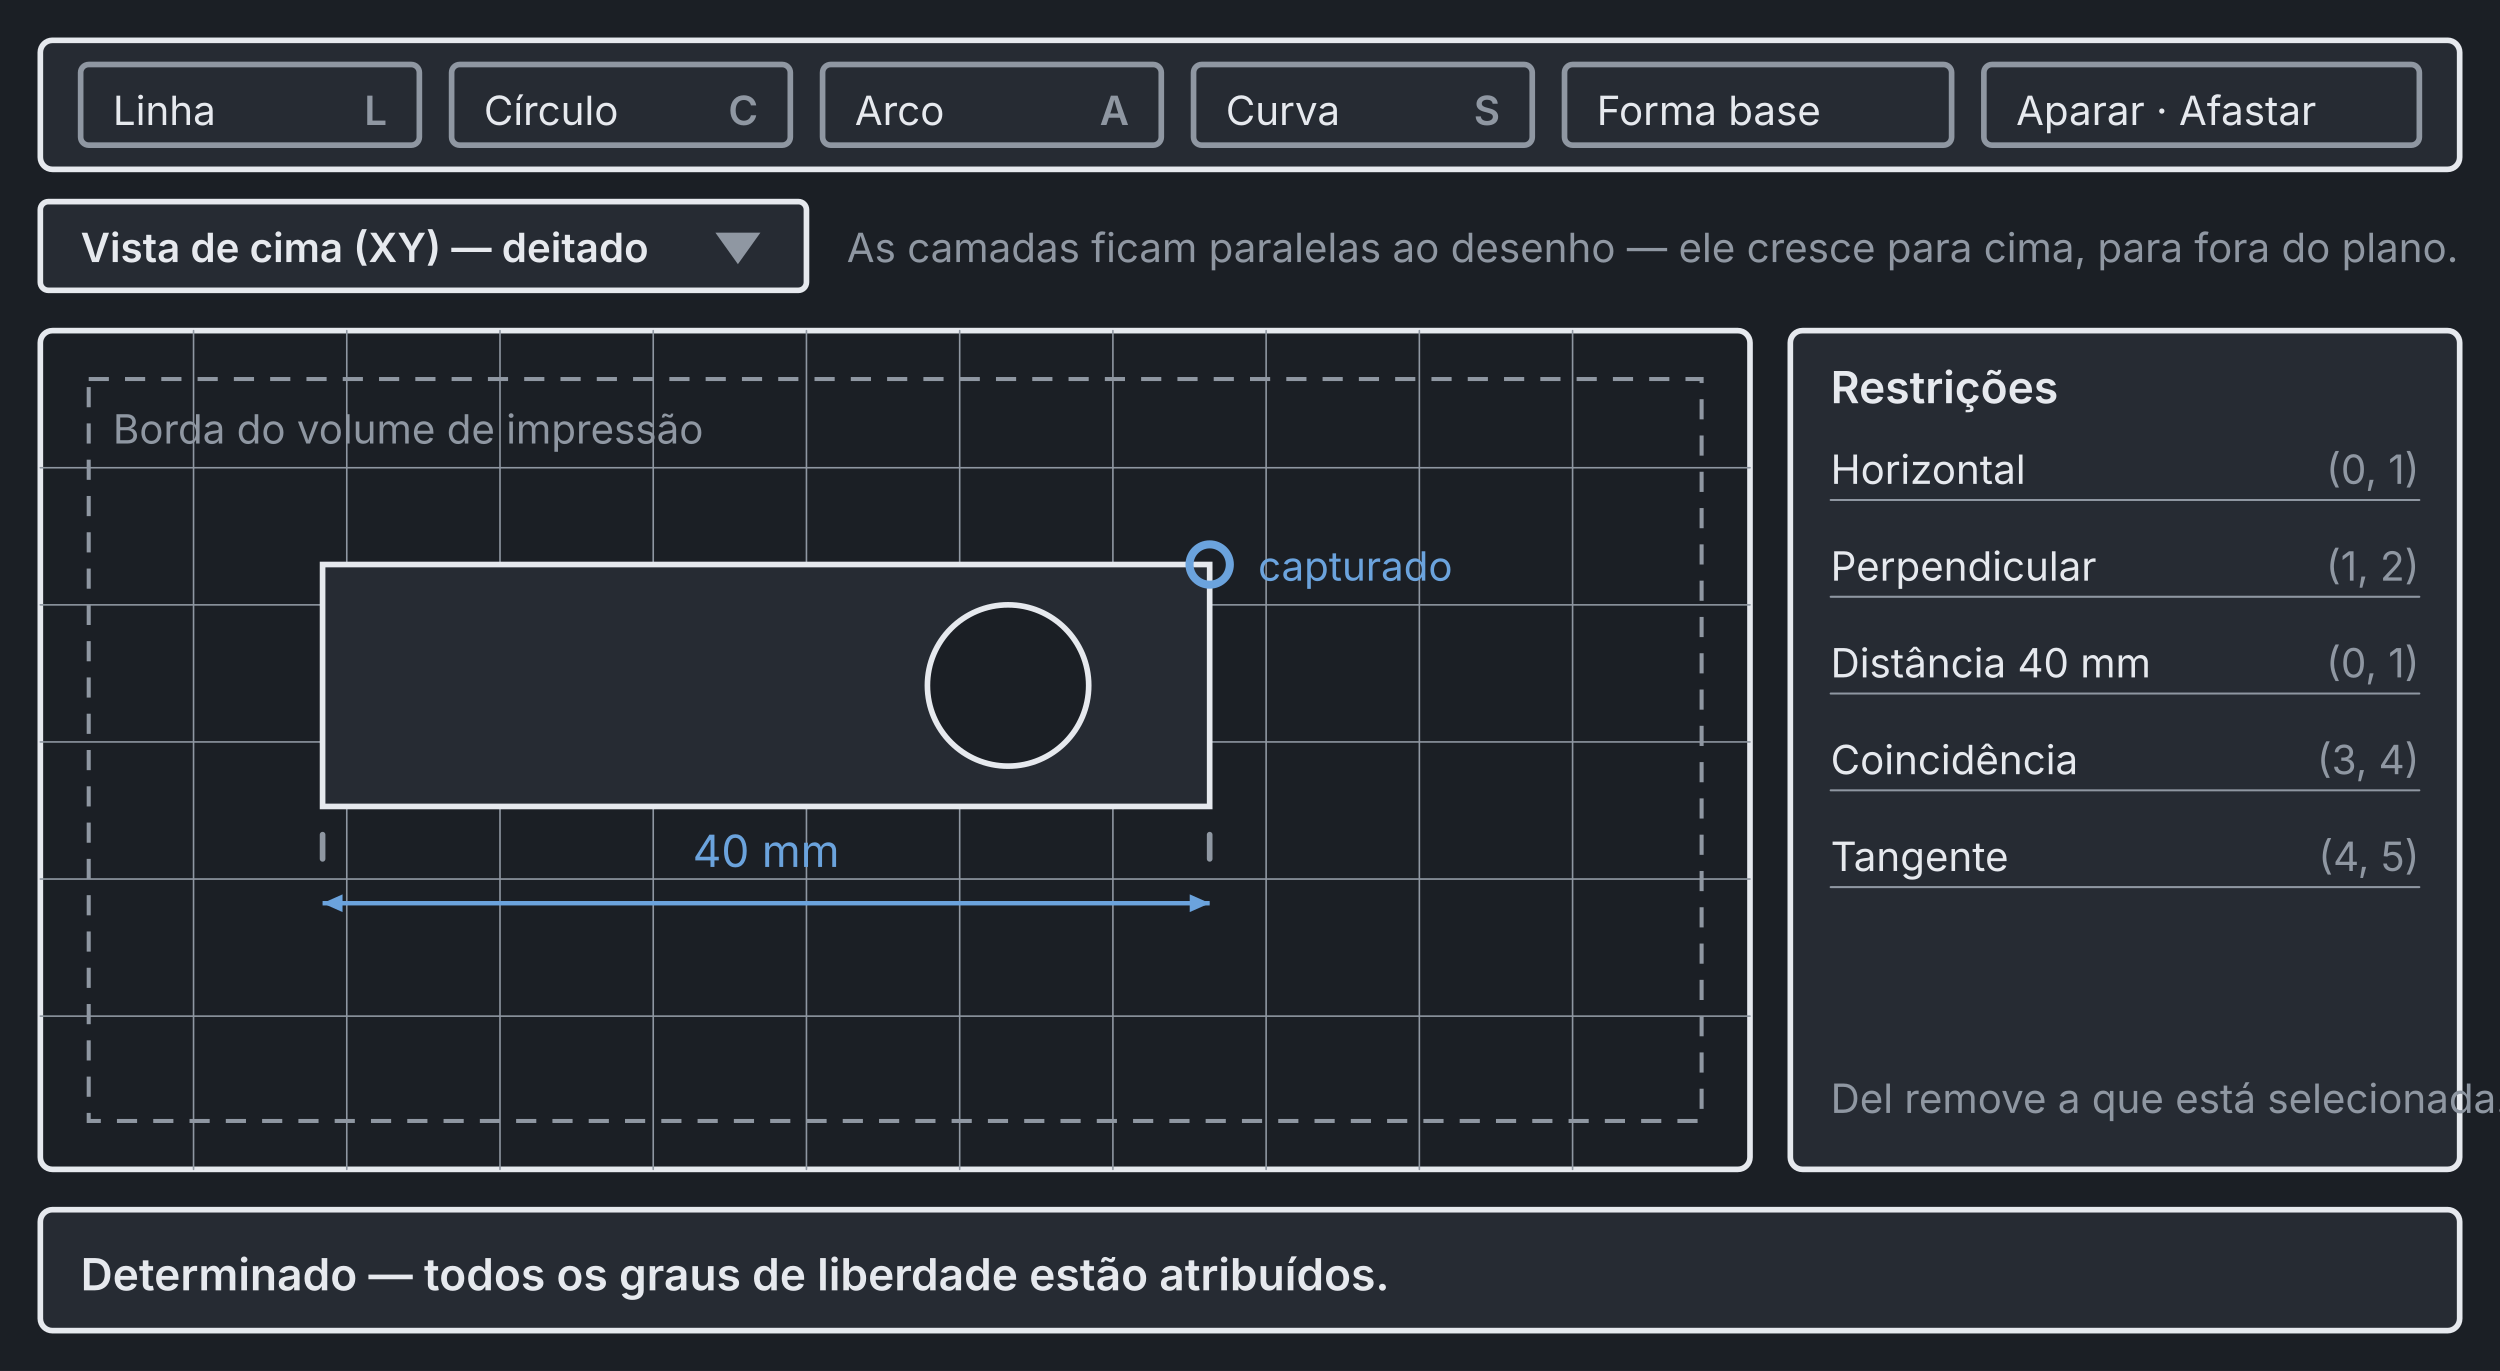
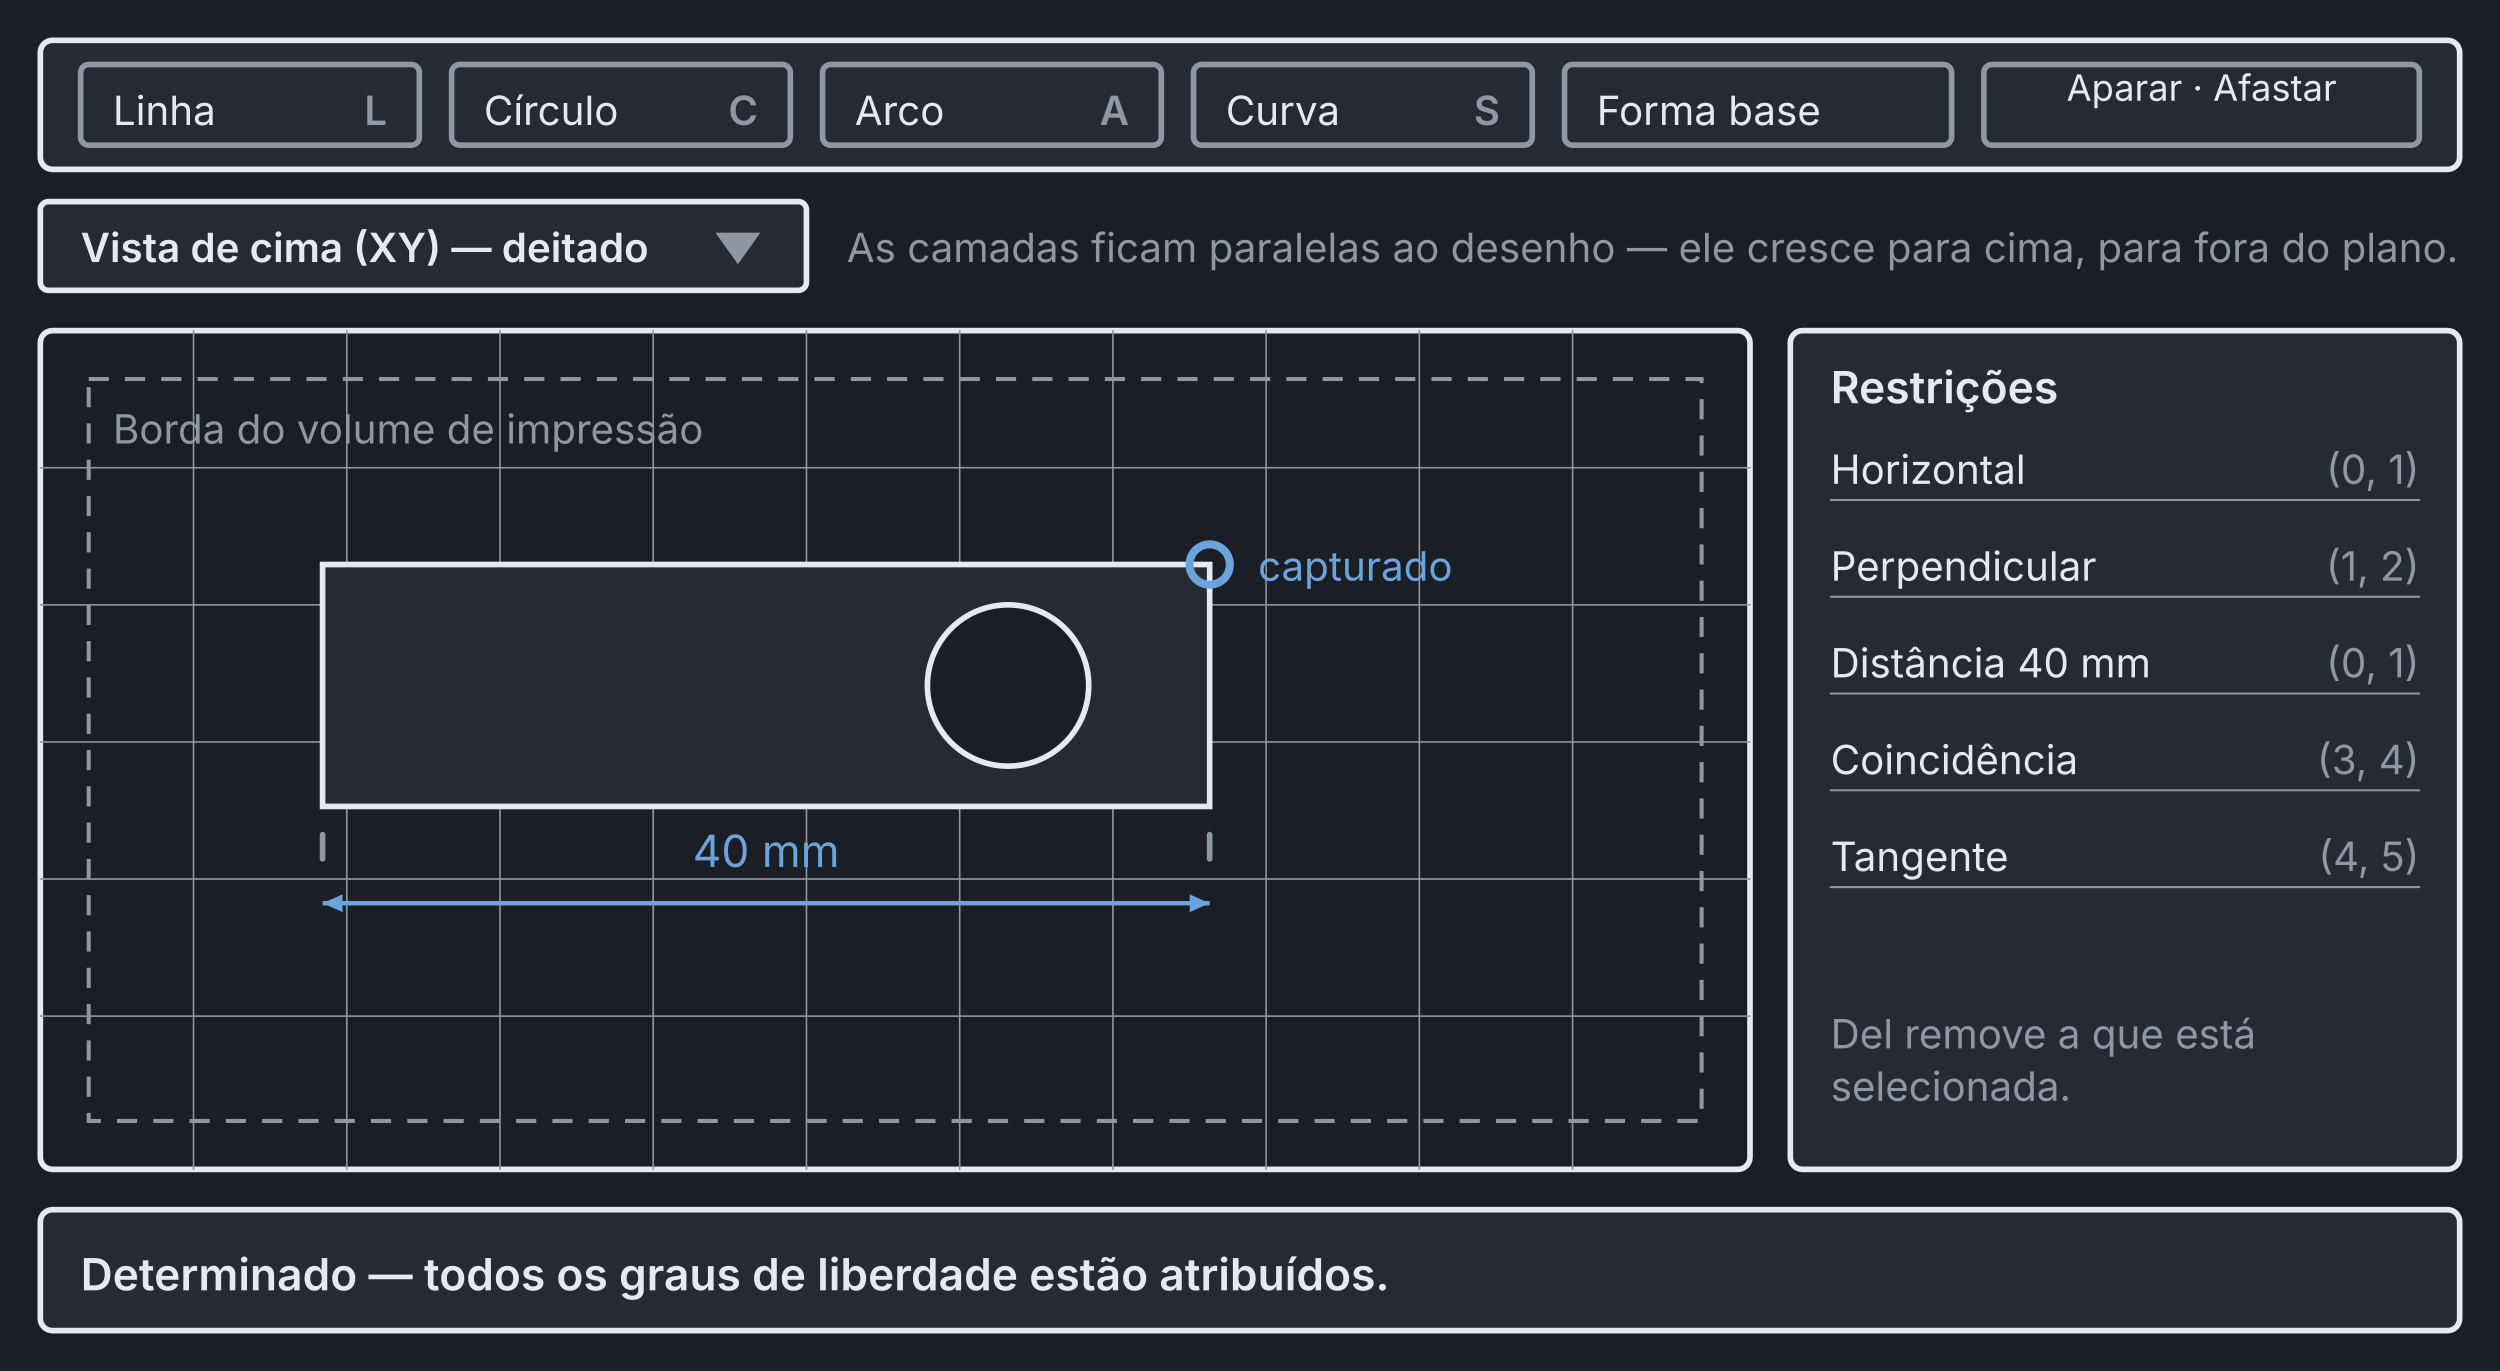
<svg xmlns="http://www.w3.org/2000/svg" viewBox="0 0 620 340" width="620" height="340">
  <defs>
    <marker id="arrow6ba3dd" viewBox="0 0 10 10" refX="9" refY="5" markerWidth="5" markerHeight="5" orient="auto-start-reverse">
      <path d="M 0 1 L 9 5 L 0 9 z" fill="#6ba3dd" />
    </marker>
  </defs>
  <rect x="0" y="0" width="620" height="340" fill="#1b1f25" />
  <rect x="10" y="10" width="600" height="32" rx="3" fill="#262b33" stroke="#e6e9ee" stroke-width="1.4" />
  <rect x="20" y="16" width="84" height="20" rx="2" fill="none" stroke="#8f97a2" stroke-width="1.4" />
  <text x="28" y="31" fill="#e6e9ee" font-size="10" font-family="system-ui, -apple-system, Segoe UI, sans-serif" text-anchor="start">Linha</text>
  <text x="96" y="31" fill="#8f97a2" font-size="10" font-family="system-ui, -apple-system, Segoe UI, sans-serif" text-anchor="end" font-weight="600">L</text>
  <rect x="112" y="16" width="84" height="20" rx="2" fill="none" stroke="#8f97a2" stroke-width="1.4" />
  <text x="120" y="31" fill="#e6e9ee" font-size="10" font-family="system-ui, -apple-system, Segoe UI, sans-serif" text-anchor="start">Círculo</text>
  <text x="188" y="31" fill="#8f97a2" font-size="10" font-family="system-ui, -apple-system, Segoe UI, sans-serif" text-anchor="end" font-weight="600">C</text>
  <rect x="204" y="16" width="84" height="20" rx="2" fill="none" stroke="#8f97a2" stroke-width="1.4" />
  <text x="212" y="31" fill="#e6e9ee" font-size="10" font-family="system-ui, -apple-system, Segoe UI, sans-serif" text-anchor="start">Arco</text>
  <text x="280" y="31" fill="#8f97a2" font-size="10" font-family="system-ui, -apple-system, Segoe UI, sans-serif" text-anchor="end" font-weight="600">A</text>
  <rect x="296" y="16" width="84" height="20" rx="2" fill="none" stroke="#8f97a2" stroke-width="1.4" />
  <text x="304" y="31" fill="#e6e9ee" font-size="10" font-family="system-ui, -apple-system, Segoe UI, sans-serif" text-anchor="start">Curva</text>
  <text x="372" y="31" fill="#8f97a2" font-size="10" font-family="system-ui, -apple-system, Segoe UI, sans-serif" text-anchor="end" font-weight="600">S</text>
  <rect x="388" y="16" width="96" height="20" rx="2" fill="none" stroke="#8f97a2" stroke-width="1.4" />
  <text x="396" y="31" fill="#e6e9ee" font-size="10" font-family="system-ui, -apple-system, Segoe UI, sans-serif" text-anchor="start">Forma base</text>
  <rect x="492" y="16" width="108" height="20" rx="2" fill="none" stroke="#8f97a2" stroke-width="1.4" />
-   <text x="500" y="31" fill="#e6e9ee" font-size="10" font-family="system-ui, -apple-system, Segoe UI, sans-serif" text-anchor="start">Aparar · Afastar</text>
+   <text x="546" y="25" fill="#e6e9ee" font-size="9" font-family="system-ui, -apple-system, Segoe UI, sans-serif" text-anchor="middle">Aparar · Afastar</text>
  <rect x="10" y="50" width="190" height="22" rx="2" fill="#262b33" stroke="#e6e9ee" stroke-width="1.4" />
  <text x="20" y="65" fill="#e6e9ee" font-size="10" font-family="system-ui, -apple-system, Segoe UI, sans-serif" text-anchor="start" font-weight="600">Vista de cima (XY) — deitado</text>
  <polygon points="178,58 188,58 183,65" fill="#8f97a2" stroke="#8f97a2" stroke-width="0.6" />
  <text x="210" y="65" fill="#8f97a2" font-size="10" font-family="system-ui, -apple-system, Segoe UI, sans-serif" text-anchor="start">As camadas ficam paralelas ao desenho — ele cresce para cima, para fora do plano.</text>
  <rect x="10" y="82" width="424" height="208" rx="3" fill="#1b1f25" stroke="#e6e9ee" stroke-width="1.4" />
  <line x1="48" y1="82" x2="48" y2="290" stroke="#8f97a2" stroke-width="0.4" stroke-linecap="round" />
  <line x1="86" y1="82" x2="86" y2="290" stroke="#8f97a2" stroke-width="0.4" stroke-linecap="round" />
  <line x1="124" y1="82" x2="124" y2="290" stroke="#8f97a2" stroke-width="0.4" stroke-linecap="round" />
  <line x1="162" y1="82" x2="162" y2="290" stroke="#8f97a2" stroke-width="0.4" stroke-linecap="round" />
  <line x1="200" y1="82" x2="200" y2="290" stroke="#8f97a2" stroke-width="0.4" stroke-linecap="round" />
  <line x1="238" y1="82" x2="238" y2="290" stroke="#8f97a2" stroke-width="0.4" stroke-linecap="round" />
  <line x1="276" y1="82" x2="276" y2="290" stroke="#8f97a2" stroke-width="0.4" stroke-linecap="round" />
  <line x1="314" y1="82" x2="314" y2="290" stroke="#8f97a2" stroke-width="0.4" stroke-linecap="round" />
  <line x1="352" y1="82" x2="352" y2="290" stroke="#8f97a2" stroke-width="0.4" stroke-linecap="round" />
  <line x1="390" y1="82" x2="390" y2="290" stroke="#8f97a2" stroke-width="0.4" stroke-linecap="round" />
  <line x1="10" y1="116" x2="434" y2="116" stroke="#8f97a2" stroke-width="0.4" stroke-linecap="round" />
  <line x1="10" y1="150" x2="434" y2="150" stroke="#8f97a2" stroke-width="0.4" stroke-linecap="round" />
  <line x1="10" y1="184" x2="434" y2="184" stroke="#8f97a2" stroke-width="0.4" stroke-linecap="round" />
  <line x1="10" y1="218" x2="434" y2="218" stroke="#8f97a2" stroke-width="0.4" stroke-linecap="round" />
  <line x1="10" y1="252" x2="434" y2="252" stroke="#8f97a2" stroke-width="0.4" stroke-linecap="round" />
  <rect x="22" y="94" width="400" height="184" rx="0" fill="none" stroke="#8f97a2" stroke-width="1" stroke-dasharray="5 4" />
  <text x="28" y="110" fill="#8f97a2" font-size="10" font-family="system-ui, -apple-system, Segoe UI, sans-serif" text-anchor="start">Borda do volume de impressão</text>
  <polygon points="80,140 300,140 300,200 80,200" fill="#262b33" stroke="#e6e9ee" stroke-width="1.4" />
  <circle cx="250" cy="170" r="20" fill="#1b1f25" stroke="#e6e9ee" stroke-width="1.4" />
  <line x1="80" y1="207" x2="80" y2="213" stroke="#8f97a2" stroke-width="1.4" stroke-linecap="round" />
  <line x1="300" y1="207" x2="300" y2="213" stroke="#8f97a2" stroke-width="1.4" stroke-linecap="round" />
  <line x1="80" y1="224" x2="300" y2="224" stroke="#6ba3dd" stroke-width="1.1" marker-start="url(#arrow6ba3dd)" marker-end="url(#arrow6ba3dd)" />
  <text x="190" y="215" fill="#6ba3dd" font-size="11" font-family="system-ui, -apple-system, Segoe UI, sans-serif" text-anchor="middle">40 mm</text>
  <text x="312" y="144" fill="#6ba3dd" font-size="10" font-family="system-ui, -apple-system, Segoe UI, sans-serif" text-anchor="start">capturado</text>
  <circle cx="300" cy="140" r="5" fill="none" stroke="#6ba3dd" stroke-width="2" />
  <rect x="444" y="82" width="166" height="208" rx="3" fill="#262b33" stroke="#e6e9ee" stroke-width="1.4" />
  <text x="454" y="100" fill="#e6e9ee" font-size="11" font-family="system-ui, -apple-system, Segoe UI, sans-serif" text-anchor="start" font-weight="600">Restrições</text>
  <line x1="454" y1="124" x2="600" y2="124" stroke="#8f97a2" stroke-width="0.5" stroke-linecap="round" />
  <text x="454" y="120" fill="#e6e9ee" font-size="10" font-family="system-ui, -apple-system, Segoe UI, sans-serif" text-anchor="start">Horizontal</text>
  <text x="600" y="120" fill="#8f97a2" font-size="10" font-family="system-ui, -apple-system, Segoe UI, sans-serif" text-anchor="end">(0, 1)</text>
  <line x1="454" y1="148" x2="600" y2="148" stroke="#8f97a2" stroke-width="0.5" stroke-linecap="round" />
  <text x="454" y="144" fill="#e6e9ee" font-size="10" font-family="system-ui, -apple-system, Segoe UI, sans-serif" text-anchor="start">Perpendicular</text>
  <text x="600" y="144" fill="#8f97a2" font-size="10" font-family="system-ui, -apple-system, Segoe UI, sans-serif" text-anchor="end">(1, 2)</text>
  <line x1="454" y1="172" x2="600" y2="172" stroke="#8f97a2" stroke-width="0.5" stroke-linecap="round" />
  <text x="454" y="168" fill="#e6e9ee" font-size="10" font-family="system-ui, -apple-system, Segoe UI, sans-serif" text-anchor="start">Distância 40 mm</text>
  <text x="600" y="168" fill="#8f97a2" font-size="10" font-family="system-ui, -apple-system, Segoe UI, sans-serif" text-anchor="end">(0, 1)</text>
  <line x1="454" y1="196" x2="600" y2="196" stroke="#8f97a2" stroke-width="0.5" stroke-linecap="round" />
  <text x="454" y="192" fill="#e6e9ee" font-size="10" font-family="system-ui, -apple-system, Segoe UI, sans-serif" text-anchor="start">Coincidência</text>
  <text x="600" y="192" fill="#8f97a2" font-size="10" font-family="system-ui, -apple-system, Segoe UI, sans-serif" text-anchor="end">(3, 4)</text>
  <line x1="454" y1="220" x2="600" y2="220" stroke="#8f97a2" stroke-width="0.5" stroke-linecap="round" />
  <text x="454" y="216" fill="#e6e9ee" font-size="10" font-family="system-ui, -apple-system, Segoe UI, sans-serif" text-anchor="start">Tangente</text>
  <text x="600" y="216" fill="#8f97a2" font-size="10" font-family="system-ui, -apple-system, Segoe UI, sans-serif" text-anchor="end">(4, 5)</text>
-   <text x="454" y="276" fill="#8f97a2" font-size="10" font-family="system-ui, -apple-system, Segoe UI, sans-serif" text-anchor="start">Del remove a que está selecionada.</text>
+   <text x="454" y="260" fill="#8f97a2" font-size="10" font-family="system-ui, -apple-system, Segoe UI, sans-serif" text-anchor="start">Del remove a que está</text>
+   <text x="454" y="273" fill="#8f97a2" font-size="10" font-family="system-ui, -apple-system, Segoe UI, sans-serif" text-anchor="start">selecionada.</text>
  <rect x="10" y="300" width="600" height="30" rx="3" fill="#262b33" stroke="#e6e9ee" stroke-width="1.4" />
  <text x="20" y="320" fill="#e6e9ee" font-size="11" font-family="system-ui, -apple-system, Segoe UI, sans-serif" text-anchor="start" font-weight="600">Determinado — todos os graus de liberdade estão atribuídos.</text>
</svg>
